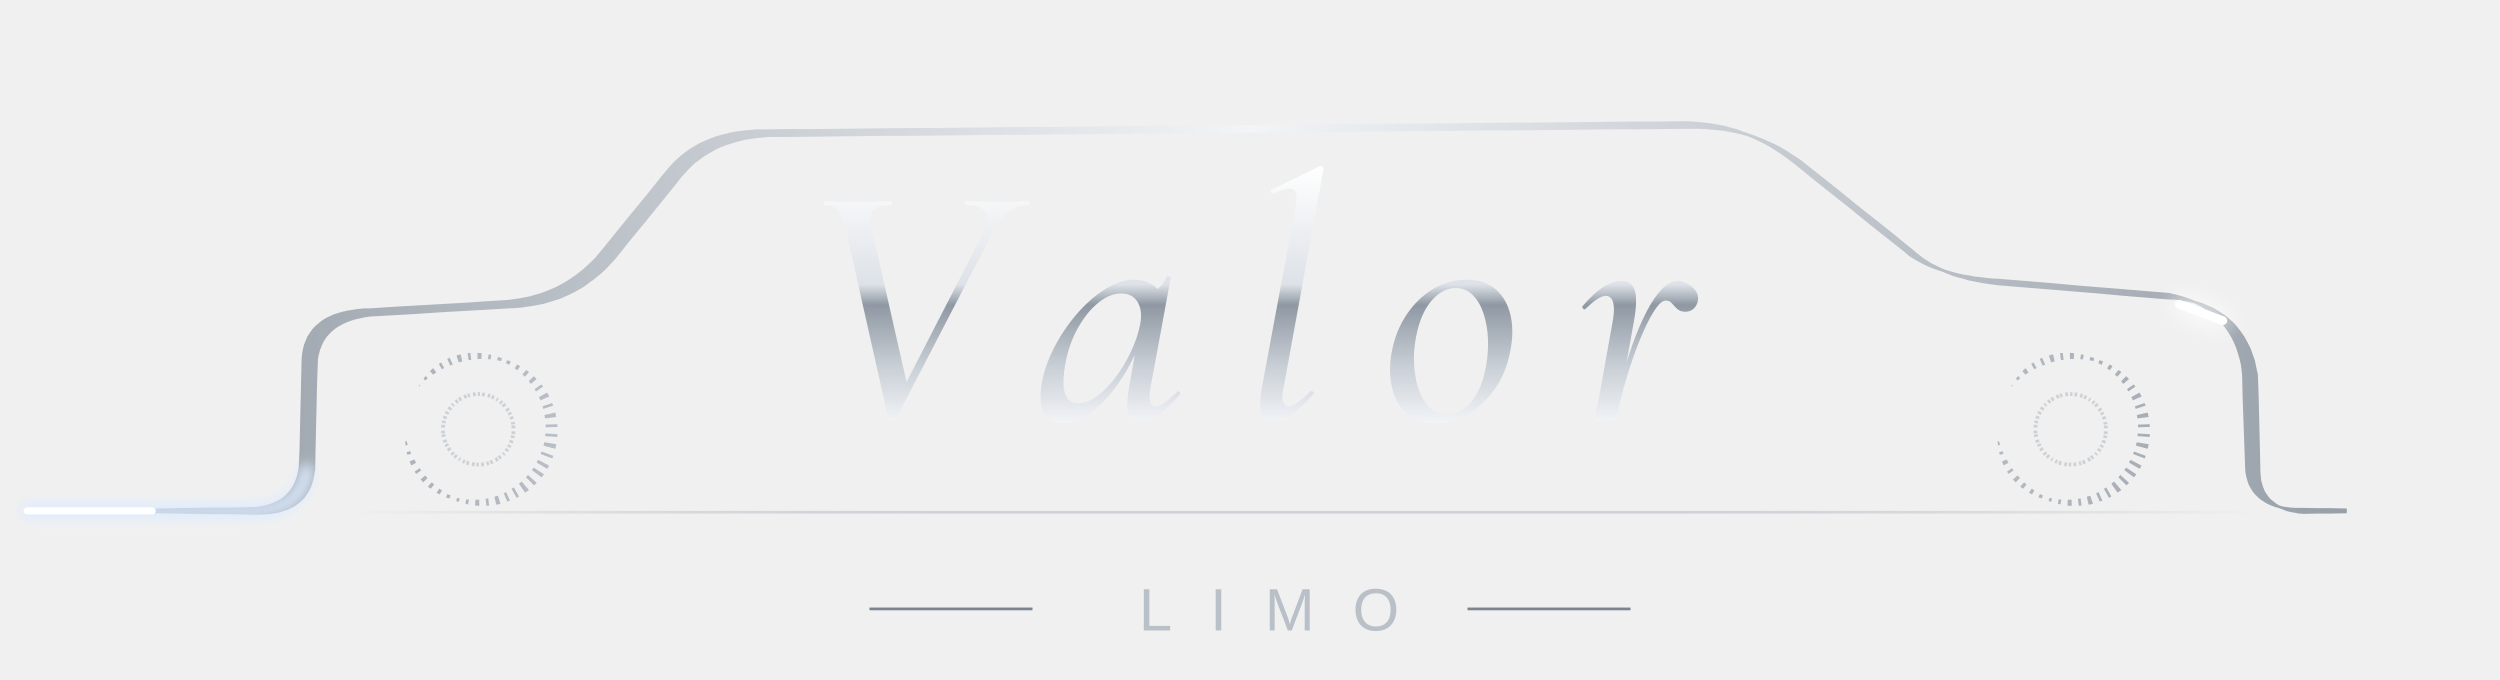
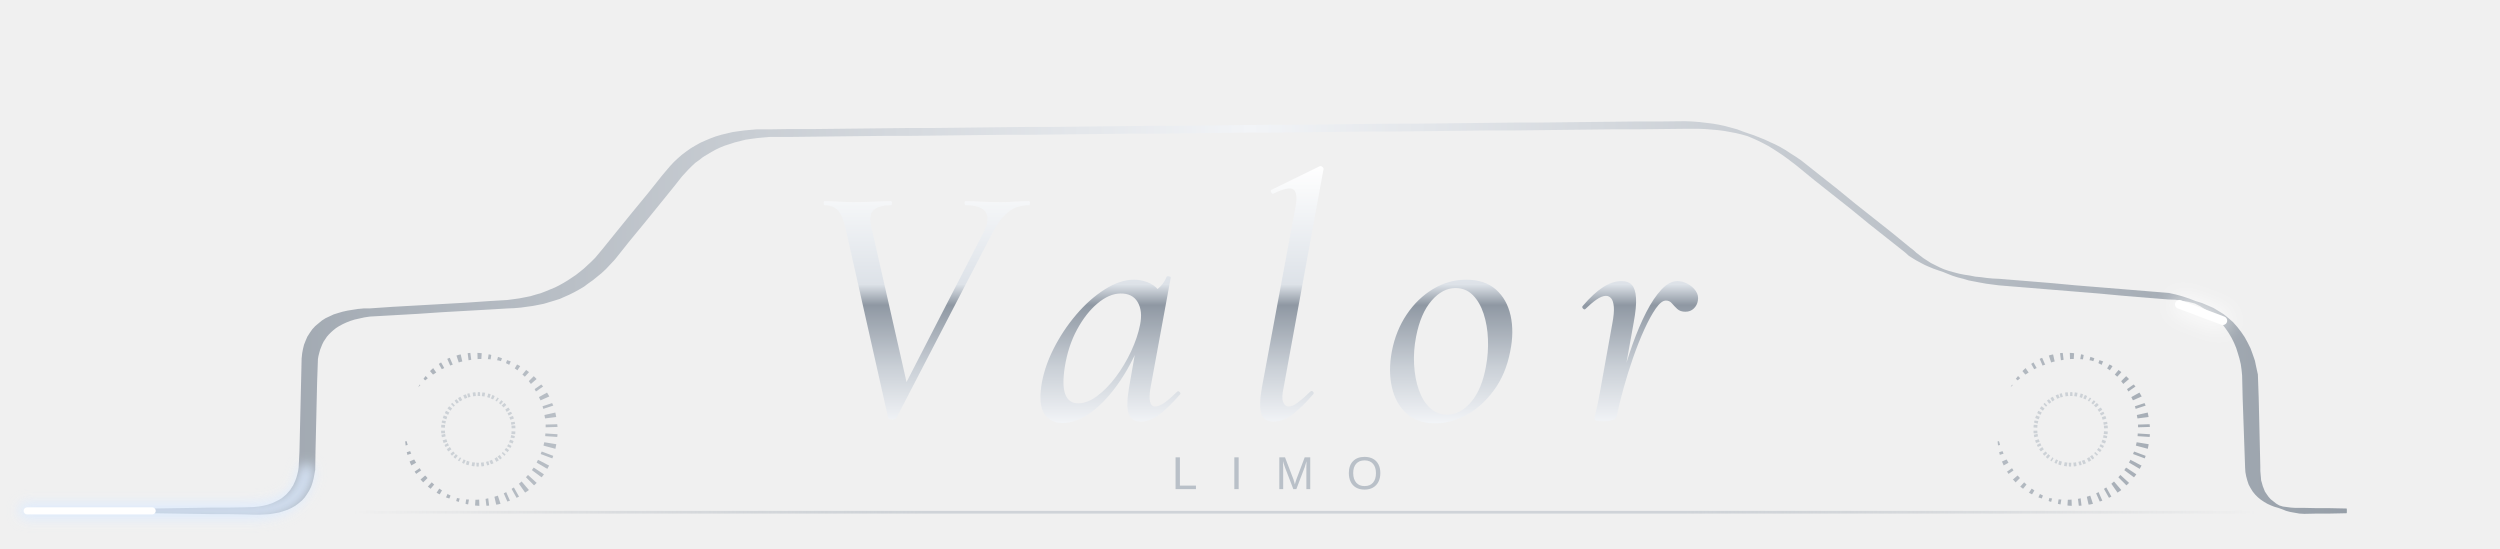
- <svg xmlns="http://www.w3.org/2000/svg" viewBox="20 112 920 250" width="920" height="250" role="img" aria-label="Valor Limo">
+ <svg xmlns="http://www.w3.org/2000/svg" viewBox="20 112 920 202" width="920" height="202" role="img" aria-label="Valor Limo">
  <style>.vl-trace{stroke-dasharray:1000 1100;animation:vl-trace 4.2s linear both}.vl-car{stroke-dasharray:1 2;animation:vl-car 4.2s cubic-bezier(.45,0,.2,1) both}.vl-road{animation:vl-road 4.2s ease-out both}.vl-word{animation:vl-word 4.2s ease-out both}.vl-limo{animation:vl-limo 4.2s ease-out both}.vl-lamp{animation:vl-lamp 4.2s linear both,vl-pulse 4s ease-in-out 4.2s infinite}@keyframes vl-trace{0%{stroke-dashoffset:1003}55%,100%{stroke-dashoffset:0}}@keyframes vl-car{0%,40%{stroke-dashoffset:1.03}80%,100%{stroke-dashoffset:0}}@keyframes vl-road{0%,30%{opacity:0}70%,100%{opacity:1}}@keyframes vl-word{0%,49%{opacity:0}83%,100%{opacity:1}}@keyframes vl-limo{0%,71%{opacity:0}95%,100%{opacity:1}}@keyframes vl-lamp{0%,45%{opacity:0}48%{opacity:1}60%{opacity:.55}72%,100%{opacity:1}}@keyframes vl-pulse{0%,100%{opacity:1}50%{opacity:.6}}@media (prefers-reduced-motion: reduce){.fx{display:none}.vl-trace,.vl-car,.vl-road,.vl-word,.vl-limo,.vl-lamp{animation:none}}</style>
  <defs>
    <linearGradient id="vl-chrome" x1="0" y1="0" x2="0" y2="1">
      <stop offset="0" stop-color="#FFFFFF" />
      <stop offset="0.46" stop-color="#DDE2E8" />
      <stop offset="0.54" stop-color="#8F98A3" />
      <stop offset="0.78" stop-color="#C9CFD6" />
      <stop offset="1" stop-color="#F2F4F7" />
    </linearGradient>
    <linearGradient id="vl-silver" gradientUnits="userSpaceOnUse" x1="40" y1="0" x2="920" y2="0">
      <stop offset="0" stop-color="#8E97A1" />
      <stop offset="0.5" stop-color="#F2F4F7" />
      <stop offset="1" stop-color="#8E97A1" />
    </linearGradient>
    <linearGradient id="vl-line" gradientUnits="userSpaceOnUse" x1="0" y1="0" x2="300" y2="0">
      <stop offset="0" stop-color="#B9C0C8" stop-opacity="0" />
      <stop offset="0.16" stop-color="#B9C0C8" />
      <stop offset="0.5" stop-color="#E8EBEF" />
      <stop offset="0.84" stop-color="#B9C0C8" />
      <stop offset="1" stop-color="#B9C0C8" stop-opacity="0" />
    </linearGradient>
    <linearGradient id="vl-road" gradientUnits="userSpaceOnUse" x1="150" y1="0" x2="850" y2="0">
      <stop offset="0" stop-color="#8E97A1" stop-opacity="0" />
      <stop offset="0.3" stop-color="#B9C0C8" stop-opacity="0.6" />
      <stop offset="0.7" stop-color="#B9C0C8" stop-opacity="0.6" />
      <stop offset="1" stop-color="#8E97A1" stop-opacity="0" />
    </linearGradient>
    <linearGradient id="vl-sheen" gradientUnits="userSpaceOnUse" x1="-200" y1="0" x2="0" y2="0">
      <stop offset="0" stop-color="#FFFFFF" stop-opacity="0" />
      <stop offset="0.5" stop-color="#FFFFFF" stop-opacity="0.95" />
      <stop offset="1" stop-color="#FFFFFF" stop-opacity="0" />
      <animateTransform attributeName="gradientTransform" type="translate" values="0 0;1200 0;1200 0" keyTimes="0;0.45;1" begin="3.4s" dur="5s" repeatCount="indefinite" />
    </linearGradient>
    <filter id="vl-glow" x="-200%" y="-200%" width="500%" height="500%">
      <feGaussianBlur stdDeviation="4" result="b" />
      <feMerge>
        <feMergeNode in="b" />
        <feMergeNode in="b" />
        <feMergeNode in="SourceGraphic" />
      </feMerge>
    </filter>
    <filter id="vl-soft" x="-20%" y="-200%" width="140%" height="500%">
      <feGaussianBlur stdDeviation="2.2" />
    </filter>
    <path id="vl-trace" pathLength="1000" d="M30 300 H112 C126 300 132 294 133 284 L134 244 C135 234 142 228 156 227 L206 224 C222 223 232 218 242 208 L268 176 C276 166 288 161 304 161 L640 158 C658 158 670 163 682 172 L722 204 C730 211 742 215 758 216 L818 221 C836 223 846 234 848 250 L849 284 C849 294 856 300 868 300 H930" />
    <path id="vl-body" d="M30 300L36.1 300.1L42.3 300.3L48.5 300.4L54.6 300.5L60.8 300.6L66.9 300.7L73 300.8L79.2 300.9L85.3 301L91.5 301.1L97.7 301.2L103.8 301.2L110 301.3L113.4 301.4L115.5 301.4L117.4 301.3L119.2 301.2L121 300.9L122.7 300.6L124.3 300.1L125.8 299.6L127.3 298.9L128.7 298.1L129.9 297.2L131.1 296.2L132.1 295.1L133 293.8L133.8 292.5L134.5 291.1L135 289.6L135.4 288.1L135.7 286.5L136 284.9L136.1 278.4L136.3 269.8L136.5 261.2L136.7 252.6L137 244.1L137.2 243L137.5 241.8L137.8 240.7L138.2 239.7L138.6 238.7L139.1 237.7L139.7 236.8L140.3 235.9L141 235.1L141.8 234.3L142.7 233.5L143.7 232.7L144.8 232L146.1 231.3L147.4 230.7L148.9 230.1L150.5 229.6L152.3 229.2L154.1 228.8L156.1 228.5L164.9 228L173.7 227.5L182.6 226.9L191.4 226.4L200.2 225.9L206.9 225.5L209.3 225.4L211.6 225.2L213.8 224.9L216 224.6L218.1 224.2L220.1 223.8L222.1 223.2L224.1 222.6L226 222L227.8 221.2L229.6 220.4L231.4 219.5L233.2 218.5L234.9 217.5L236.5 216.3L238.2 215.1L239.8 213.8L241.4 212.5L243 211L246.2 207.6L251.7 200.7L257.3 193.9L262.9 187L268.4 180.2L271 176.9L272.2 175.6L273.4 174.3L274.6 173.1L275.9 171.9L277.3 170.9L278.7 169.8L280.2 168.9L281.7 168L283.3 167.1L285 166.3L286.7 165.6L288.6 165L290.4 164.4L292.4 163.9L294.4 163.4L296.5 163.1L298.7 162.8L300.9 162.6L303.2 162.4L310 162.4L318.9 162.3L327.8 162.2L336.7 162.1L345.6 162L354.6 162L363.5 161.9L372.4 161.8L381.3 161.7L390.2 161.6L399.2 161.6L408.1 161.5L417 161.4L425.9 161.3L434.8 161.2L443.8 161.2L452.7 161.1L461.6 161L470.5 160.9L479.4 160.8L488.4 160.8L497.3 160.7L506.2 160.6L515.1 160.5L524 160.4L533 160.4L541.9 160.3L550.8 160.2L559.7 160.1L568.6 160L577.6 160L586.5 159.9L595.4 159.8L604.3 159.7L613.3 159.6L622.2 159.6L631.1 159.5L640 159.4L642.6 159.4L645.2 159.4L647.6 159.5L650 159.7L652.3 159.9L654.6 160.2L656.8 160.6L658.9 161L661 161.5L663.1 162.1L665 162.9L667 163.8L668.8 164.7L670.7 165.7L672.5 166.8L674.2 167.9L676 169.1L677.8 170.4L679.5 171.7L681.2 173L687.8 178.4L694.5 183.7L701.2 189L707.8 194.4L714.5 199.7L721.2 205L722.4 206.1L723.8 207L725.3 207.9L726.8 208.7L728.3 209.5L729.9 210.2L731.6 210.9L733.3 211.5L735.1 212.1L736.8 212.8L738.6 213.5L740.5 214.1L742.5 214.6L744.5 215.2L746.6 215.6L748.7 216L750.9 216.4L753.2 216.7L755.5 217L757.9 217.2L766.5 217.9L775 218.6L783.6 219.3L792.2 220L800.8 220.8L809.3 221.5L817.9 222.2L820.5 222.3L823 222.7L825.4 223.1L827.7 223.7L829.7 224.7L831.6 225.9L833.4 227.1L835 228.5L836.5 229.9L837.9 231.4L839.1 233L840.2 234.6L841.2 236.3L842.1 238.1L842.9 240L843.5 241.9L844.1 243.9L844.6 246L844.9 248.1L845.1 250.2L845.3 258.6L845.6 267.1L845.9 275.6L846.2 284.1L846.3 285.7L846.6 287.3L847 288.8L847.5 290.3L848.2 291.6L849 292.9L849.9 294L850.9 295L852 295.9L853.2 296.7L854.4 297.4L855.7 298L857 298.5L858.4 298.9L859.8 299.4L861.3 300L862.8 300.4L864.5 300.7L866.2 301L868 301.1L872.6 301L877.3 301L882 300.9L886.6 300.8L891.3 300.8L895.9 300.7L900.5 300.6L905.2 300.5L909.9 300.4L914.5 300.3L919.1 300.2L923.8 300.1L928.5 300L928.5 300L923.8 299.9L919.1 299.8L914.5 299.7L909.9 299.6L905.2 299.5L900.5 299.4L895.9 299.3L891.3 299.2L886.6 299.2L882 299.1L877.3 299L872.6 299L868 298.9L866.3 298.9L864.7 298.9L863.1 298.8L861.6 298.6L860.1 298.4L858.8 298L857.6 297.3L856.6 296.5L855.6 295.7L854.8 294.8L854.1 293.8L853.5 292.9L853.1 291.9L852.7 290.9L852.4 289.8L852.1 288.8L852 287.6L851.9 286.5L851.8 285.3L851.8 283.9L851.6 275.4L851.4 266.9L851.2 258.4L850.9 249.8L850.3 247.1L849.8 244.7L849 242.4L848.2 240.2L847.1 238L846 236L844.7 234.1L843.3 232.3L841.8 230.6L840.1 229.1L838.4 227.7L836.5 226.5L834.5 225.3L832.4 224.4L830.3 223.5L828 222.8L825.7 221.9L823.3 221.1L820.8 220.4L818.1 219.8L809.5 219.1L801 218.4L792.4 217.7L783.8 217L775.2 216.2L766.7 215.5L758.1 214.8L755.7 214.6L753.4 214.5L751.2 214.3L749 214L746.9 213.8L744.9 213.4L742.9 213.1L740.9 212.7L739 212.2L737.2 211.7L735.4 211.1L733.8 210.4L732.2 209.6L730.6 208.8L729.2 207.9L727.8 207L726.5 206L725.2 205L724.1 204L722.8 203L716.2 197.6L709.5 192.3L702.8 187L696.2 181.6L689.5 176.3L682.8 171L680.9 169.7L679 168.5L677.2 167.3L675.3 166.2L673.4 165.2L671.4 164.3L669.5 163.4L667.5 162.6L665.5 161.8L663.4 161.1L661.4 160.4L659.3 159.6L657.1 159L654.9 158.4L652.6 157.9L650.3 157.5L647.8 157.2L645.3 156.9L642.7 156.7L640 156.6L631.1 156.7L622.1 156.7L613.2 156.8L604.3 156.9L595.4 157L586.5 157.1L577.5 157.1L568.6 157.2L559.7 157.3L550.8 157.4L541.9 157.5L532.9 157.5L524 157.6L515.1 157.7L506.2 157.8L497.3 157.9L488.3 157.9L479.4 158L470.5 158.1L461.6 158.2L452.7 158.3L443.7 158.3L434.8 158.4L425.9 158.5L417 158.6L408.1 158.7L399.1 158.7L390.2 158.8L381.3 158.9L372.4 159L363.5 159.1L354.5 159.1L345.6 159.2L336.7 159.3L327.8 159.4L318.9 159.5L309.9 159.5L303.2 159.6L300.8 159.6L298.4 159.6L296.1 159.8L293.9 160L291.7 160.3L289.6 160.6L287.5 161.1L285.4 161.6L283.4 162.2L281.5 162.9L279.6 163.7L277.8 164.5L276 165.5L274.3 166.5L272.6 167.7L271 168.9L269.5 170.2L268 171.6L266.6 173.1L263.8 176.4L258.3 183.3L252.7 190.1L247.1 197L241.6 203.8L239 206.9L237.6 208.3L236.2 209.6L234.8 210.9L233.3 212.1L231.9 213.2L230.4 214.2L228.9 215.2L227.4 216.1L225.8 217L224.2 217.8L222.5 218.5L220.8 219.2L219 219.9L217.2 220.4L215.2 221L213.2 221.4L211.1 221.8L209 222.1L206.7 222.4L200 222.8L191.2 223.4L182.4 223.9L173.6 224.4L164.7 224.9L155.9 225.5L153.8 225.5L151.7 225.7L149.8 226L147.9 226.3L146.1 226.7L144.4 227.2L142.8 227.7L141.3 228.4L139.8 229.1L138.4 230L137.2 231L136 232L134.9 233.2L134 234.5L133.1 235.9L132.5 237.3L131.9 238.8L131.5 240.4L131.2 242L131 243.9L130.8 252.5L130.6 261.1L130.4 269.6L130.2 278.2L129.9 284.1L129.7 285.4L129.4 286.6L129.1 287.7L128.7 288.8L128.3 289.7L127.9 290.6L127.3 291.5L126.8 292.3L126.1 293.1L125.4 293.9L124.6 294.6L123.6 295.4L122.6 296L121.4 296.6L120.1 297.2L118.6 297.7L117 298.1L115.2 298.4L113.3 298.6L110 298.7L103.8 298.8L97.7 298.8L91.5 298.9L85.3 299L79.2 299.1L73 299.2L66.9 299.3L60.8 299.4L54.6 299.5L48.5 299.6L42.3 299.7L36.1 299.9L30 300Z" />
    <g id="vl-tyres">
      <path d="M173.9 254.5L175.2 253.2L176.6 251.9L178 250.7L179.6 249.7L181.1 248.7L182.7 247.8L184.3 247.1L186 246.4L187.7 245.8L189.4 245.2L191.1 244.8L192.9 244.5L194.6 244.2L196.5 244.1L198.3 244.1L200.1 244.2L201.9 244.4L203.7 244.7L205.5 245.3L207.1 246.1L208.7 247.1L210.2 248.1L211.6 249.3L213 250.5L214.2 251.8L215.3 253.2L216.4 254.6L217.3 256.2L218.1 257.7L218.9 259.3L219.5 261L220 262.7L220.3 264.4L220.6 266.1L220.8 267.8L220.8 269.6L220.7 271.3L220.6 273L220.3 274.7L219.9 276.4L219.4 278L218.7 279.7L218 281.2L217.2 282.7L216.3 284.2L215.3 285.6L214.2 286.9L213 288.2L211.7 289.4L210.4 290.5L208.9 291.5L207.4 292.4L205.9 293.3L204.3 294L202.6 294.6L200.9 295.1L199.1 295.5L197.4 295.8L195.5 295.9L193.7 295.9L191.9 295.8L190.1 295.6L188.3 295.3L186.5 294.7L184.9 293.9L183.3 292.9L181.8 291.9L180.3 290.8L179 289.6L177.7 288.3L176.5 287L175.3 285.6L174.3 284.1L173.3 282.6L172.4 281L171.5 279.4L170.8 277.7L170.1 276L169.6 274.2L169.1 272.4L169.1 272.4L169.1 274.3L169.3 276.2L169.6 278.1L170.1 280L170.7 281.8L171.5 283.6L172.4 285.3L173.5 286.9L174.8 288.5L176.1 289.9L177.6 291.2L179.2 292.4L180.8 293.4L182.5 294.3L184.3 295.1L186.1 295.7L187.9 296.4L189.8 297L191.6 297.5L193.6 297.9L195.5 298.1L197.5 298.2L199.5 298.1L201.4 297.9L203.4 297.6L205.3 297.1L207.2 296.4L209.1 295.7L210.9 294.8L212.6 293.7L214.3 292.6L215.8 291.3L217.3 289.9L218.7 288.4L220 286.8L221.1 285.1L222.1 283.3L223 281.4L223.7 279.5L224.3 277.6L224.7 275.6L225 273.6L225.2 271.5L225.2 269.5L225 267.5L224.7 265.5L224.3 263.5L223.7 261.5L222.9 259.7L222.1 257.8L221.1 256.1L220 254.4L218.7 252.9L217.4 251.4L216 250L214.5 248.8L212.9 247.6L211.2 246.6L209.5 245.7L207.7 244.9L205.9 244.3L204.1 243.6L202.2 243L200.4 242.5L198.4 242.1L196.5 241.9L194.5 241.8L192.6 241.9L190.6 242.2L188.7 242.6L186.8 243.2L184.9 243.9L183.2 244.8L181.5 245.9L179.9 247L178.5 248.3L177.1 249.8L175.9 251.3L174.8 252.9L173.9 254.5Z" />
      <path d="M759.9 254.5L761.2 253.2L762.6 251.9L764 250.7L765.6 249.7L767.1 248.7L768.7 247.8L770.3 247.1L772 246.4L773.7 245.8L775.4 245.2L777.1 244.8L778.9 244.5L780.6 244.2L782.5 244.1L784.3 244.1L786.1 244.2L787.9 244.4L789.7 244.7L791.5 245.3L793.1 246.1L794.7 247.1L796.2 248.1L797.6 249.3L799 250.5L800.2 251.8L801.3 253.2L802.4 254.6L803.3 256.2L804.1 257.7L804.9 259.3L805.5 261L806 262.7L806.3 264.4L806.6 266.1L806.8 267.8L806.8 269.6L806.7 271.3L806.6 273L806.3 274.7L805.9 276.4L805.4 278L804.7 279.7L804 281.2L803.2 282.7L802.3 284.2L801.3 285.6L800.2 286.9L799 288.2L797.7 289.4L796.4 290.5L794.9 291.5L793.4 292.4L791.9 293.3L790.3 294L788.6 294.6L786.9 295.1L785.1 295.5L783.4 295.8L781.5 295.9L779.7 295.9L777.9 295.8L776.1 295.6L774.3 295.3L772.5 294.7L770.9 293.9L769.3 292.9L767.8 291.9L766.3 290.8L765 289.6L763.7 288.3L762.5 287L761.3 285.6L760.3 284.1L759.3 282.6L758.4 281L757.5 279.4L756.8 277.7L756.1 276L755.6 274.2L755.1 272.4L755.1 272.4L755.1 274.3L755.3 276.2L755.6 278.1L756.1 280L756.7 281.8L757.5 283.6L758.4 285.3L759.5 286.9L760.8 288.5L762.1 289.9L763.6 291.2L765.2 292.4L766.8 293.4L768.5 294.3L770.3 295.1L772.1 295.7L773.9 296.4L775.8 297L777.6 297.5L779.6 297.9L781.5 298.1L783.5 298.2L785.5 298.1L787.4 297.9L789.4 297.6L791.3 297.1L793.2 296.4L795.1 295.7L796.9 294.8L798.6 293.7L800.3 292.6L801.8 291.3L803.3 289.9L804.7 288.4L806 286.8L807.1 285.1L808.1 283.3L809 281.4L809.7 279.5L810.3 277.6L810.7 275.6L811 273.6L811.2 271.5L811.2 269.5L811 267.5L810.7 265.5L810.3 263.5L809.7 261.5L808.9 259.7L808.1 257.8L807.1 256.1L806 254.4L804.7 252.9L803.4 251.4L802 250L800.5 248.8L798.9 247.6L797.2 246.6L795.5 245.7L793.7 244.9L791.9 244.3L790.1 243.6L788.2 243L786.4 242.5L784.4 242.1L782.5 241.9L780.5 241.8L778.6 241.9L776.6 242.2L774.7 242.6L772.8 243.2L770.9 243.9L769.2 244.8L767.5 245.9L765.9 247L764.5 248.3L763.1 249.8L761.9 251.3L760.8 252.9L759.9 254.5Z" />
    </g>
    <g id="vl-wheels">
      <use href="#vl-tyres" />
      <circle cx="196" cy="270" r="13" fill="none" stroke="#B9C0C8" stroke-opacity="0.65" stroke-width="1.4" />
      <circle cx="782" cy="270" r="13" fill="none" stroke="#B9C0C8" stroke-opacity="0.65" stroke-width="1.4" />
    </g>
    <mask id="vl-mb" maskUnits="userSpaceOnUse" x="0" y="0" width="1000" height="420">
      <use href="#vl-trace" class="vl-trace" fill="none" stroke="#FFFFFF" stroke-width="18" stroke-linecap="round" stroke-linejoin="round" />
    </mask>
    <mask id="vl-mw" maskUnits="userSpaceOnUse" x="0" y="0" width="1000" height="420">
      <circle class="vl-car" pathLength="1" cx="196" cy="270" r="22" transform="rotate(215 196 270)" fill="none" stroke="#FFFFFF" stroke-width="32" />
      <circle class="vl-car" pathLength="1" cx="782" cy="270" r="22" transform="rotate(215 782 270)" fill="none" stroke="#FFFFFF" stroke-width="32" />
    </mask>
  </defs>
  <g class="vl-word">
    <path transform="translate(323.11 266)" fill="url(#vl-chrome)" d="M23.76 -0.13 8.19 -69.38Q7.12 -74.37 5.38 -76.42Q3.64 -78.46 0.31 -78.46Q0 -78.46 0 -79.23Q0 -80 0.31 -80Q2.78 -80 5.58 -79.81Q8.39 -79.62 10.85 -79.62Q15.39 -79.62 18.68 -79.81Q21.96 -80 24.68 -80Q25.14 -80 25.14 -79.23Q25.14 -78.46 24.68 -78.46Q20.65 -78.46 18.57 -76.86Q16.49 -75.26 17.5 -70.66L31.16 -10.45L24.94 -2.62L58.62 -68.04Q61.31 -73.31 59.66 -75.89Q58.02 -78.46 52.23 -78.46Q51.85 -78.46 51.85 -79.23Q51.85 -80 52.23 -80Q55.12 -80 57.86 -79.81Q60.6 -79.62 65 -79.62Q68.24 -79.62 70.34 -79.81Q72.43 -80 75.42 -80Q75.93 -80 75.93 -79.23Q75.93 -78.46 75.42 -78.46Q73.13 -78.46 70.88 -77.67Q68.63 -76.88 66.39 -74.57Q64.15 -72.25 61.66 -67.44L26.73 -0.13Q26.34 0.44 25.12 0.41Q23.89 0.38 23.76 -0.13ZM87.88 1.66Q83.67 1.66 81.38 -1.44Q79.1 -4.54 80.05 -11.65Q81.02 -18.46 84.47 -25.38Q87.92 -32.29 92.89 -38.14Q97.86 -43.99 103.48 -47.53Q109.09 -51.07 114.25 -51.07Q116.67 -51.07 119.08 -50.18Q121.48 -49.29 123.22 -47.29Q124.96 -45.28 125.22 -42.04L119.08 -45.7Q120.84 -45.95 123.03 -47.78Q125.22 -49.61 126.18 -52.1Q126.44 -52.48 127.14 -52.29Q127.85 -52.11 127.72 -51.85L120.29 -11.39Q119.07 -4.39 122.05 -4.39Q123.48 -4.39 125.55 -5.89Q127.62 -7.39 130.09 -9.86Q130.48 -10.24 130.99 -9.73Q131.5 -9.22 131.12 -8.83Q127.01 -4.1 123.56 -1.47Q120.11 1.15 116.78 1.15Q113.32 1.15 112.27 -1.72Q111.22 -4.58 112.38 -11.39L115.51 -29.31L117.85 -31.49Q114.28 -21.56 109.24 -14.06Q104.2 -6.57 98.67 -2.45Q93.13 1.66 87.88 1.66ZM93.61 -5.57Q97.03 -5.57 100.63 -8.25Q104.23 -10.92 107.49 -15.26Q110.75 -19.59 113.13 -24.69Q115.51 -29.79 116.44 -34.5Q117.46 -39.55 115.56 -42.81Q113.66 -46.07 109.19 -46Q105.04 -45.93 100.78 -42.35Q96.51 -38.77 93.23 -32.7Q89.94 -26.63 88.72 -18.85Q87.65 -11.91 88.97 -8.74Q90.3 -5.57 93.61 -5.57ZM165.63 1.15Q161.98 1.15 161.04 -1.8Q160.1 -4.76 161.27 -11.39L173.68 -78.07Q174.56 -83.08 172.85 -84.29Q171.15 -85.5 165.48 -82.73Q164.97 -82.53 164.68 -83.3Q164.38 -84.07 164.9 -84.2L182.48 -92.8Q183.05 -93.06 183.56 -92.54Q184.08 -92.03 183.95 -91.78L169.26 -11.39Q168.42 -7.6 169.1 -5.99Q169.77 -4.39 171.15 -4.39Q172.56 -4.39 174.57 -5.92Q176.59 -7.44 179.06 -9.86Q179.57 -10.37 180.08 -9.86Q180.6 -9.34 180.08 -8.83Q175.97 -4.1 172.55 -1.47Q169.13 1.15 165.63 1.15ZM224.95 1.79Q218.55 1.79 214.53 -1.81Q210.51 -5.42 209.12 -11.44Q207.74 -17.45 209.09 -24.7Q210.55 -32.3 214.54 -38.25Q218.53 -44.2 224.25 -47.64Q229.96 -51.07 236.46 -51.07Q243.28 -51.07 247.36 -47.48Q251.44 -43.89 252.78 -37.9Q254.12 -31.92 252.65 -24.7Q251.06 -16.42 246.69 -10.44Q242.32 -4.45 236.58 -1.33Q230.83 1.79 224.95 1.79ZM229.38 -1.41Q234.32 -1.41 238.28 -6.1Q242.23 -10.8 243.71 -19.07Q244.67 -24.13 244.46 -29.21Q244.26 -34.28 242.86 -38.56Q241.46 -42.83 238.88 -45.41Q236.31 -48 232.52 -48Q227.74 -48 223.72 -43.37Q219.69 -38.73 218.03 -30.21Q217 -25.01 217.27 -19.9Q217.54 -14.8 218.98 -10.62Q220.42 -6.44 223.07 -3.92Q225.72 -1.41 229.38 -1.41ZM291.94 -1.11 290.66 -1.24Q291.8 -7.32 293.61 -14.12Q295.41 -20.92 297.71 -27.37Q300.01 -33.82 302.69 -39.06Q305.37 -44.31 308.29 -47.43Q311.21 -50.56 314.2 -50.56Q316.04 -50.56 317.9 -49.58Q319.76 -48.6 320.92 -46.94Q322.08 -45.29 321.7 -43.33Q321.43 -41.66 320.21 -40.47Q318.99 -39.28 317.12 -39.28Q315.2 -39.28 314.11 -40.31Q313.02 -41.34 312.15 -42.37Q311.29 -43.4 309.95 -43.4Q308.26 -43.4 306.22 -40.47Q304.19 -37.54 302.01 -32.78Q299.84 -28.02 297.87 -22.36Q295.89 -16.69 294.34 -11.09Q292.78 -5.49 291.94 -1.11ZM286.96 1.02Q284.95 1.02 284.3 0.77Q283.65 0.52 283.65 0.14Q283.65 -0.3 284.38 -3.36Q285.11 -6.43 285.63 -9.47L290.17 -34.64Q290.98 -38.85 290.78 -41.08Q290.58 -43.3 289.79 -44.22Q289 -45.13 287.91 -45.13Q286.34 -45.13 284.34 -43.71Q282.34 -42.29 280.33 -40.29Q279.96 -39.92 279.45 -40.43Q278.94 -40.93 279.31 -41.38Q283.35 -46.11 286.82 -48.33Q290.28 -50.56 293.66 -50.56Q296.12 -50.56 297.42 -49.14Q298.73 -47.72 298.94 -44.41Q299.16 -41.09 298.09 -35.33L291.94 -1.11Q291.63 1.02 286.96 1.02Z" />
    <path class="fx" transform="translate(323.11 266)" fill="url(#vl-sheen)" style="mix-blend-mode:screen" d="M23.76 -0.13 8.19 -69.38Q7.12 -74.37 5.38 -76.42Q3.64 -78.46 0.31 -78.46Q0 -78.46 0 -79.23Q0 -80 0.31 -80Q2.78 -80 5.58 -79.81Q8.39 -79.62 10.85 -79.62Q15.39 -79.62 18.68 -79.81Q21.96 -80 24.68 -80Q25.14 -80 25.14 -79.23Q25.14 -78.46 24.68 -78.46Q20.65 -78.46 18.57 -76.86Q16.49 -75.26 17.5 -70.66L31.16 -10.45L24.94 -2.62L58.62 -68.04Q61.31 -73.31 59.66 -75.89Q58.02 -78.46 52.23 -78.46Q51.85 -78.46 51.85 -79.23Q51.85 -80 52.23 -80Q55.12 -80 57.86 -79.81Q60.6 -79.62 65 -79.62Q68.24 -79.62 70.34 -79.81Q72.43 -80 75.42 -80Q75.93 -80 75.93 -79.23Q75.93 -78.46 75.42 -78.46Q73.13 -78.46 70.88 -77.67Q68.63 -76.88 66.39 -74.57Q64.15 -72.25 61.66 -67.44L26.73 -0.13Q26.34 0.44 25.12 0.41Q23.89 0.38 23.76 -0.13ZM87.88 1.66Q83.67 1.66 81.38 -1.44Q79.1 -4.54 80.05 -11.65Q81.02 -18.46 84.47 -25.38Q87.92 -32.29 92.89 -38.14Q97.86 -43.99 103.48 -47.53Q109.09 -51.07 114.25 -51.07Q116.67 -51.07 119.08 -50.18Q121.48 -49.29 123.22 -47.29Q124.96 -45.28 125.22 -42.04L119.08 -45.7Q120.84 -45.95 123.03 -47.78Q125.22 -49.61 126.18 -52.1Q126.44 -52.48 127.14 -52.29Q127.85 -52.11 127.72 -51.85L120.29 -11.39Q119.07 -4.39 122.05 -4.39Q123.48 -4.39 125.55 -5.89Q127.62 -7.39 130.09 -9.86Q130.48 -10.24 130.99 -9.73Q131.5 -9.22 131.12 -8.83Q127.01 -4.1 123.56 -1.47Q120.11 1.15 116.78 1.15Q113.32 1.15 112.27 -1.72Q111.22 -4.58 112.38 -11.39L115.51 -29.31L117.85 -31.49Q114.28 -21.56 109.24 -14.06Q104.2 -6.57 98.67 -2.45Q93.13 1.66 87.88 1.66ZM93.61 -5.57Q97.03 -5.57 100.63 -8.25Q104.23 -10.92 107.49 -15.26Q110.75 -19.59 113.13 -24.69Q115.51 -29.79 116.44 -34.5Q117.46 -39.55 115.56 -42.81Q113.66 -46.07 109.19 -46Q105.04 -45.93 100.78 -42.35Q96.51 -38.77 93.23 -32.7Q89.94 -26.63 88.72 -18.85Q87.65 -11.91 88.97 -8.74Q90.3 -5.57 93.61 -5.57ZM165.63 1.15Q161.98 1.15 161.04 -1.8Q160.1 -4.76 161.27 -11.39L173.68 -78.07Q174.56 -83.08 172.85 -84.29Q171.15 -85.5 165.48 -82.73Q164.97 -82.53 164.68 -83.3Q164.38 -84.07 164.9 -84.2L182.48 -92.8Q183.05 -93.06 183.56 -92.54Q184.08 -92.03 183.95 -91.78L169.26 -11.39Q168.42 -7.6 169.1 -5.99Q169.77 -4.39 171.15 -4.39Q172.56 -4.39 174.57 -5.92Q176.59 -7.44 179.06 -9.86Q179.57 -10.37 180.08 -9.86Q180.6 -9.34 180.08 -8.83Q175.97 -4.1 172.55 -1.47Q169.13 1.15 165.63 1.15ZM224.95 1.79Q218.55 1.79 214.53 -1.81Q210.51 -5.42 209.12 -11.44Q207.74 -17.45 209.09 -24.7Q210.55 -32.3 214.54 -38.25Q218.53 -44.2 224.25 -47.64Q229.96 -51.07 236.46 -51.07Q243.28 -51.07 247.36 -47.48Q251.44 -43.89 252.78 -37.9Q254.12 -31.92 252.65 -24.7Q251.06 -16.42 246.69 -10.44Q242.32 -4.45 236.58 -1.33Q230.83 1.79 224.95 1.79ZM229.38 -1.41Q234.32 -1.41 238.28 -6.1Q242.23 -10.8 243.71 -19.07Q244.67 -24.13 244.46 -29.21Q244.26 -34.28 242.86 -38.56Q241.46 -42.83 238.88 -45.41Q236.31 -48 232.52 -48Q227.74 -48 223.72 -43.37Q219.69 -38.73 218.03 -30.21Q217 -25.01 217.27 -19.9Q217.54 -14.8 218.98 -10.62Q220.42 -6.44 223.07 -3.92Q225.72 -1.41 229.38 -1.41ZM291.94 -1.11 290.66 -1.24Q291.8 -7.32 293.61 -14.12Q295.41 -20.92 297.71 -27.37Q300.01 -33.82 302.69 -39.06Q305.37 -44.31 308.29 -47.43Q311.21 -50.56 314.2 -50.56Q316.04 -50.56 317.9 -49.58Q319.76 -48.6 320.92 -46.94Q322.08 -45.29 321.7 -43.33Q321.43 -41.66 320.21 -40.47Q318.99 -39.28 317.12 -39.28Q315.2 -39.28 314.11 -40.31Q313.02 -41.34 312.15 -42.37Q311.29 -43.4 309.95 -43.4Q308.26 -43.4 306.22 -40.47Q304.19 -37.54 302.01 -32.78Q299.84 -28.02 297.87 -22.36Q295.89 -16.69 294.34 -11.09Q292.78 -5.49 291.94 -1.11ZM286.96 1.02Q284.95 1.02 284.3 0.77Q283.65 0.52 283.65 0.14Q283.65 -0.3 284.38 -3.36Q285.11 -6.43 285.63 -9.47L290.17 -34.64Q290.98 -38.85 290.78 -41.08Q290.58 -43.3 289.79 -44.22Q289 -45.13 287.91 -45.13Q286.34 -45.13 284.34 -43.71Q282.34 -42.29 280.33 -40.29Q279.96 -39.92 279.45 -40.43Q278.94 -40.93 279.31 -41.38Q283.35 -46.11 286.82 -48.33Q290.28 -50.56 293.66 -50.56Q296.12 -50.56 297.42 -49.14Q298.73 -47.72 298.94 -44.41Q299.16 -41.09 298.09 -35.33L291.94 -1.11Q291.63 1.02 286.96 1.02Z" />
  </g>
  <path class="vl-road" d="M150 300.5 H850" fill="none" stroke="url(#vl-road)" stroke-width="1" />
  <g mask="url(#vl-mw)">
    <use href="#vl-wheels" fill="url(#vl-silver)" />
  </g>
  <g mask="url(#vl-mb)">
    <use href="#vl-body" fill="url(#vl-silver)" />
  </g>
  <g class="fx" fill="url(#vl-sheen)" style="mix-blend-mode:screen">
    <use href="#vl-body" />
    <use href="#vl-tyres" />
  </g>
  <path class="vl-lamp" d="M822 224 L838 230" fill="none" stroke-linecap="round" stroke="#FFFFFF" stroke-width="3.2" filter="url(#vl-glow)" />
  <g class="fx" fill="none" stroke-linecap="round">
    <use href="#vl-trace" stroke="#DDEBFF" stroke-width="6" stroke-dasharray="110 2000" filter="url(#vl-soft)" opacity="0.85">
      <animate attributeName="stroke-dashoffset" values="110;-890;-890" keyTimes="0;0.55;1" dur="4.2s" fill="freeze" />
      <animate attributeName="opacity" values="0.85;0.85;0;0" keyTimes="0;0.55;0.62;1" dur="4.2s" fill="freeze" />
    </use>
    <use href="#vl-trace" stroke="#FFFFFF" stroke-width="2.6" stroke-dasharray="46 2000">
      <animate attributeName="stroke-dashoffset" values="46;-954;-954" keyTimes="0;0.55;1" dur="4.2s" fill="freeze" />
      <animate attributeName="opacity" values="1;1;0;0" keyTimes="0;0.55;0.61;1" dur="4.2s" fill="freeze" />
    </use>
    <g filter="url(#vl-glow)">
      <circle r="3.8" fill="#FFFFFF" />
      <path d="M0 -9 L1.2 -1.2 L9 0 L1.2 1.2 L0 9 L-1.2 1.2 L-9 0 L-1.2 -1.2 Z" fill="#FFFFFF" opacity="0.95" />
      <animateMotion dur="4.2s" fill="freeze" calcMode="linear" keyPoints="0;1;1" keyTimes="0;0.55;1">
        <mpath href="#vl-trace" />
      </animateMotion>
      <animate attributeName="opacity" values="0;1;1;0;0" keyTimes="0;0.03;0.53;0.61;1" dur="4.2s" fill="freeze" />
    </g>
  </g>
  <g class="vl-limo">
-     <path d="M339.96 336.08 H399.96 M560.04 336.08 H620.04" stroke="#7C858F" stroke-width="1" />
-     <text x="487" y="344" text-anchor="middle" fill="#B9C0C8" font-family="DM Sans, 'Helvetica Neue', Arial, sans-serif" font-weight="500" font-size="22" letter-spacing="14">LIMO</text>
+     <text x="490" y="292" text-anchor="middle" fill="#B9C0C8" font-family="DM Sans, 'Helvetica Neue', Arial, sans-serif" font-weight="500" font-size="17" letter-spacing="12">LIMO</text>
  </g>
</svg>
